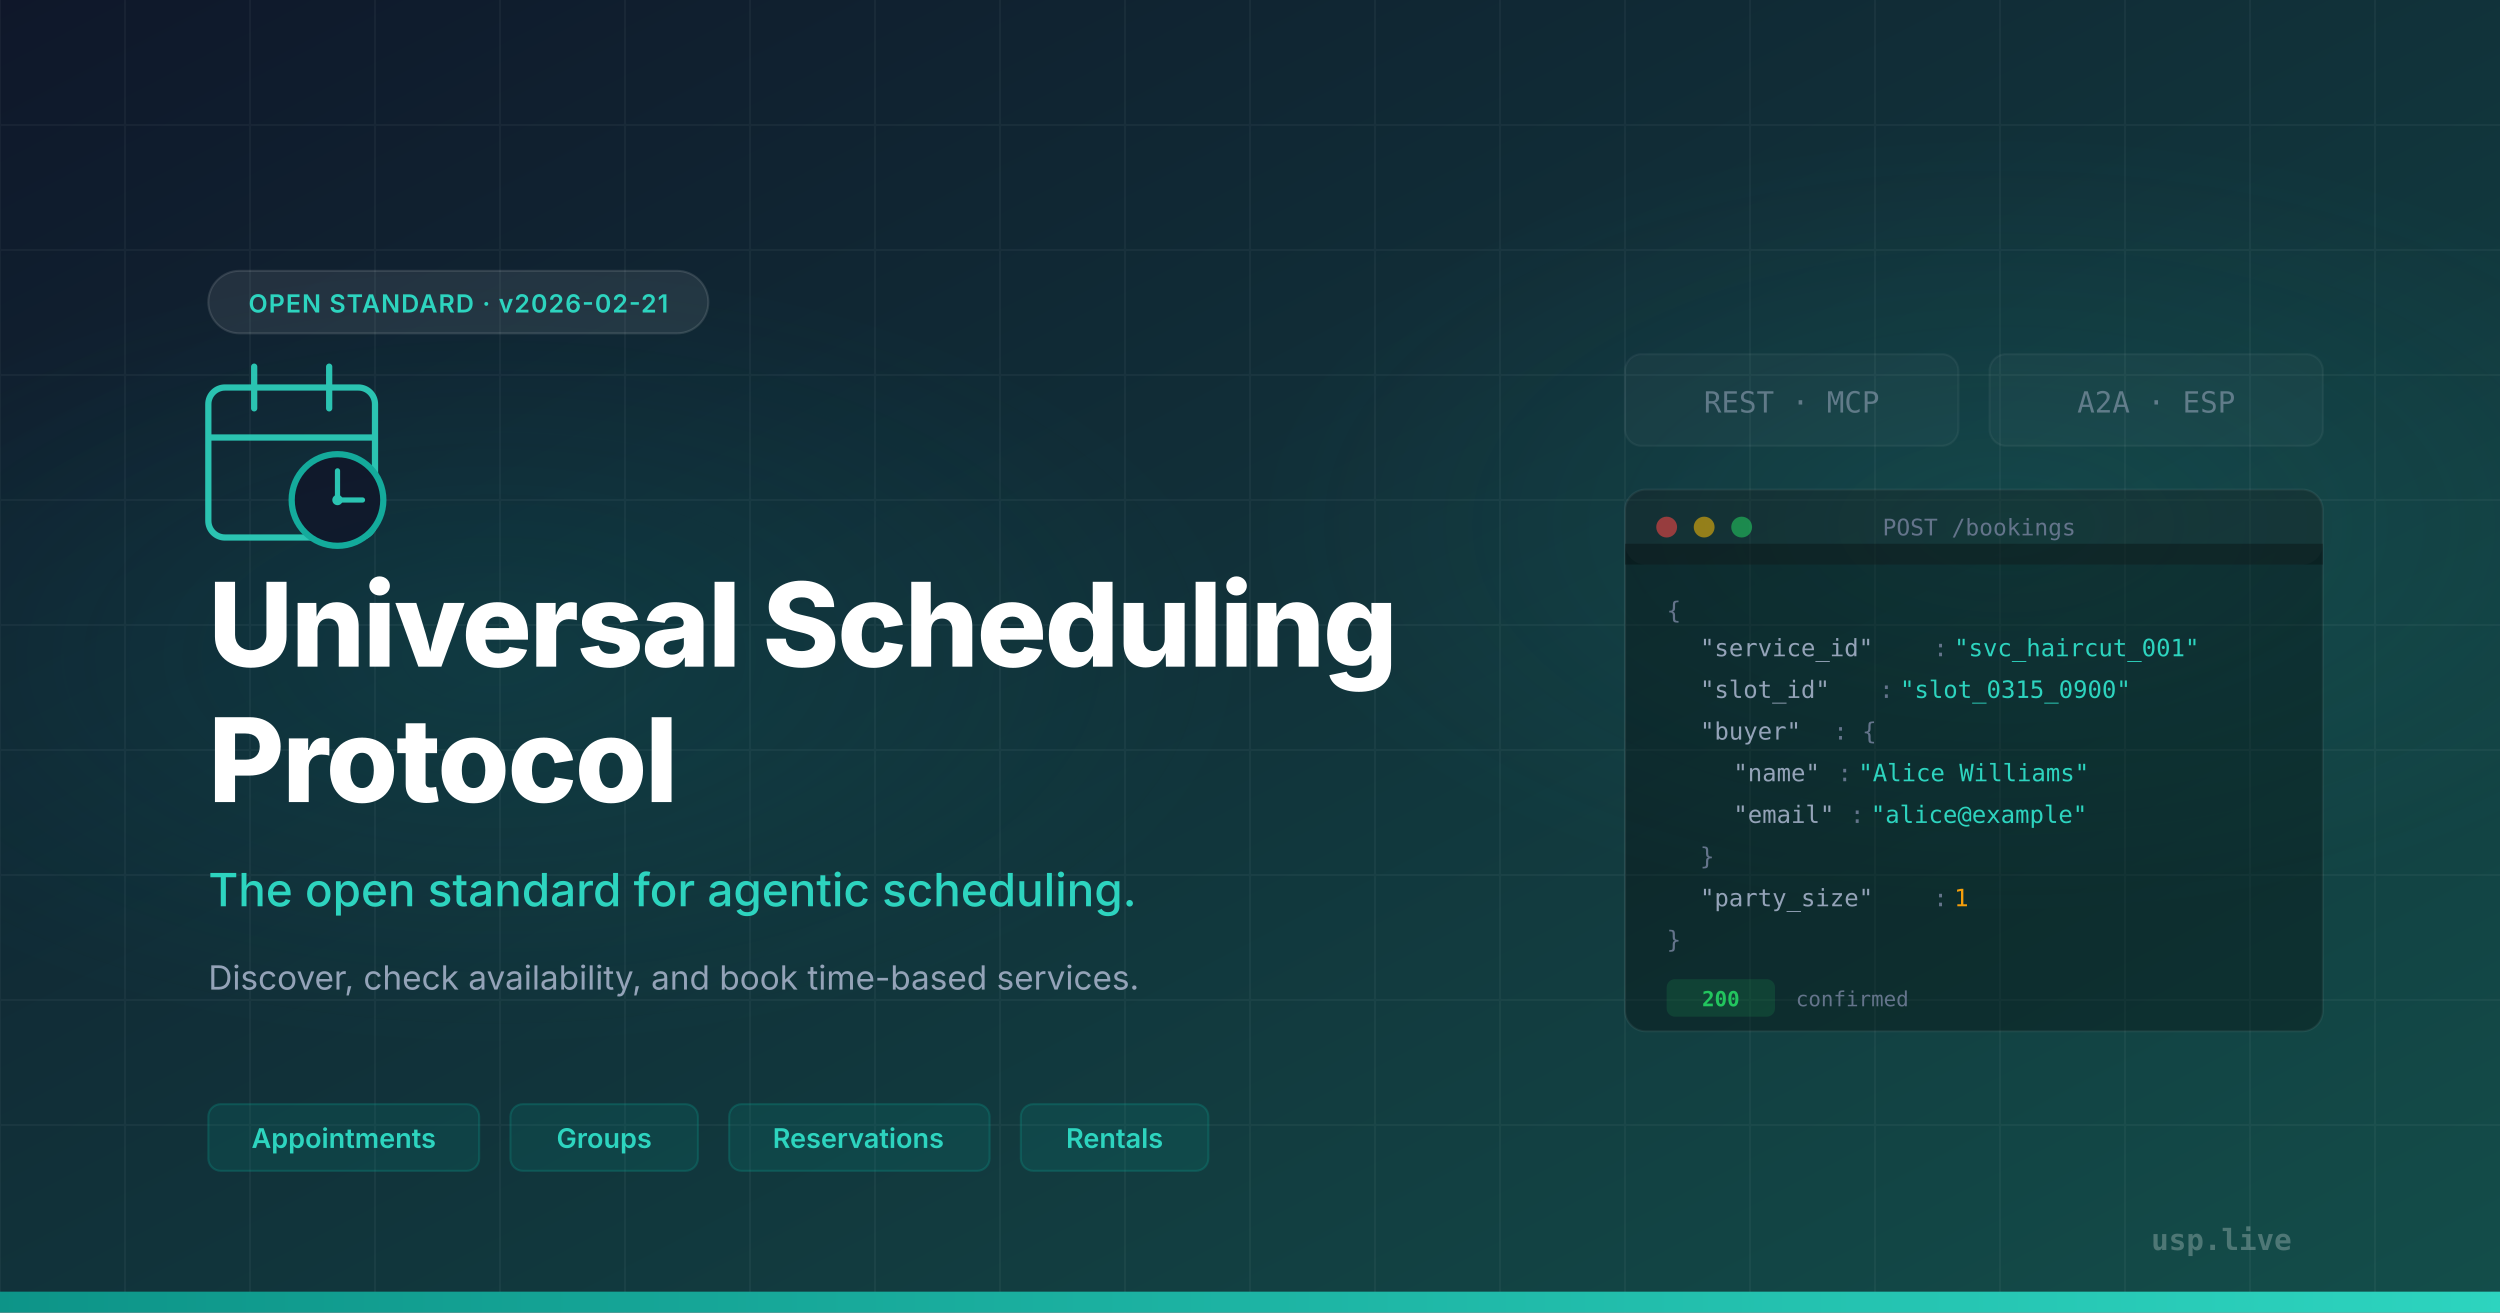
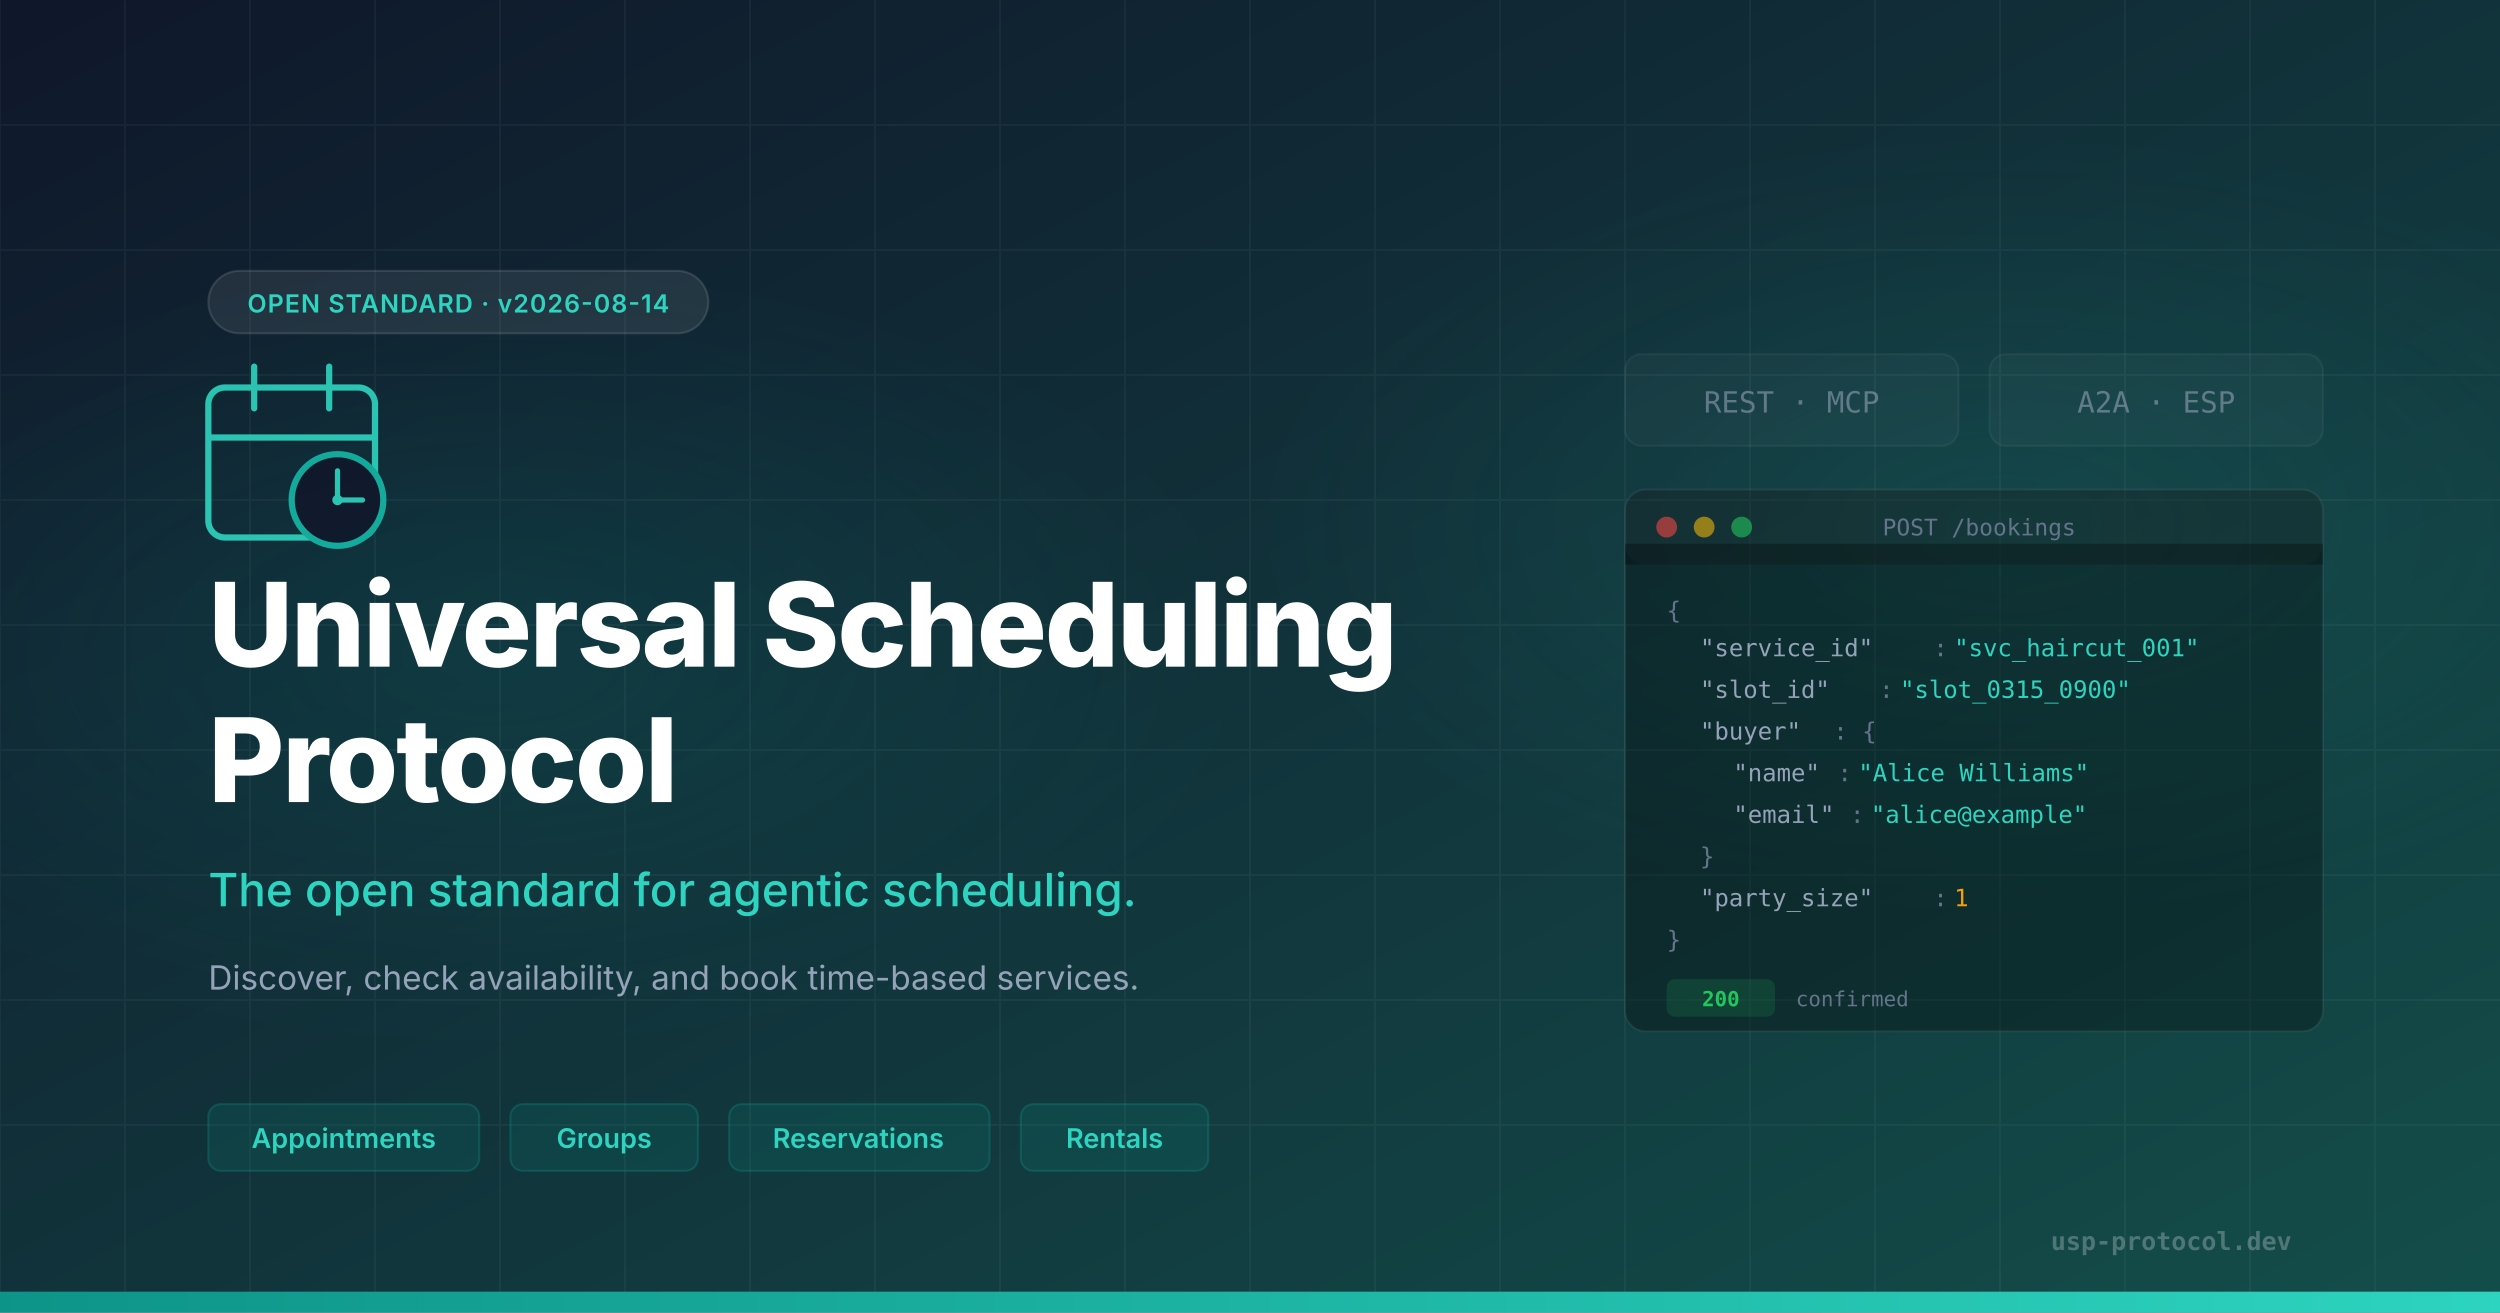
<svg xmlns="http://www.w3.org/2000/svg" width="1200" height="630" viewBox="0 0 1200 630">
  <defs>
    <linearGradient id="bg" x1="0%" y1="0%" x2="100%" y2="100%">
      <stop offset="0%" style="stop-color:#0f172a" />
      <stop offset="100%" style="stop-color:#134e4a" />
    </linearGradient>
    <linearGradient id="accent" x1="0%" y1="0%" x2="100%" y2="0%">
      <stop offset="0%" style="stop-color:#0d9488" />
      <stop offset="100%" style="stop-color:#2dd4bf" />
    </linearGradient>
    <radialGradient id="glow1" cx="20%" cy="50%">
      <stop offset="0%" style="stop-color:#0d9488;stop-opacity:0.15" />
      <stop offset="60%" style="stop-color:#0d9488;stop-opacity:0" />
    </radialGradient>
    <radialGradient id="glow2" cx="80%" cy="40%">
      <stop offset="0%" style="stop-color:#2dd4bf;stop-opacity:0.1" />
      <stop offset="60%" style="stop-color:#2dd4bf;stop-opacity:0" />
    </radialGradient>
  </defs>
  <rect width="1200" height="630" fill="url(#bg)" />
  <rect width="1200" height="630" fill="url(#glow1)" />
  <rect width="1200" height="630" fill="url(#glow2)" />
  <g opacity="0.04" stroke="#fff" stroke-width="1">
    <line x1="0" y1="0" x2="0" y2="630" />
    <line x1="60" y1="0" x2="60" y2="630" />
    <line x1="120" y1="0" x2="120" y2="630" />
    <line x1="180" y1="0" x2="180" y2="630" />
    <line x1="240" y1="0" x2="240" y2="630" />
    <line x1="300" y1="0" x2="300" y2="630" />
    <line x1="360" y1="0" x2="360" y2="630" />
    <line x1="420" y1="0" x2="420" y2="630" />
    <line x1="480" y1="0" x2="480" y2="630" />
    <line x1="540" y1="0" x2="540" y2="630" />
    <line x1="600" y1="0" x2="600" y2="630" />
    <line x1="660" y1="0" x2="660" y2="630" />
    <line x1="720" y1="0" x2="720" y2="630" />
    <line x1="780" y1="0" x2="780" y2="630" />
    <line x1="840" y1="0" x2="840" y2="630" />
    <line x1="900" y1="0" x2="900" y2="630" />
    <line x1="960" y1="0" x2="960" y2="630" />
    <line x1="1020" y1="0" x2="1020" y2="630" />
    <line x1="1080" y1="0" x2="1080" y2="630" />
    <line x1="1140" y1="0" x2="1140" y2="630" />
    <line x1="0" y1="60" x2="1200" y2="60" />
    <line x1="0" y1="120" x2="1200" y2="120" />
    <line x1="0" y1="180" x2="1200" y2="180" />
    <line x1="0" y1="240" x2="1200" y2="240" />
    <line x1="0" y1="300" x2="1200" y2="300" />
    <line x1="0" y1="360" x2="1200" y2="360" />
    <line x1="0" y1="420" x2="1200" y2="420" />
    <line x1="0" y1="480" x2="1200" y2="480" />
    <line x1="0" y1="540" x2="1200" y2="540" />
  </g>
  <g transform="translate(100, 170)" opacity="0.9">
    <rect x="0" y="16" width="80" height="72" rx="8" fill="none" stroke="#2dd4bf" stroke-width="3" />
    <line x1="22" y1="6" x2="22" y2="26" stroke="#2dd4bf" stroke-width="3" stroke-linecap="round" />
    <line x1="58" y1="6" x2="58" y2="26" stroke="#2dd4bf" stroke-width="3" stroke-linecap="round" />
    <line x1="0" y1="40" x2="80" y2="40" stroke="#2dd4bf" stroke-width="3" />
    <circle cx="62" cy="70" r="22" fill="#0f172a" stroke="#14b8a6" stroke-width="3" />
    <line x1="62" y1="70" x2="62" y2="56" stroke="#2dd4bf" stroke-width="2.5" stroke-linecap="round" />
    <line x1="62" y1="70" x2="74" y2="70" stroke="#2dd4bf" stroke-width="2.5" stroke-linecap="round" />
    <circle cx="62" cy="70" r="2.5" fill="#2dd4bf" />
  </g>
  <g transform="translate(100, 130)">
    <rect width="240" height="30" rx="15" fill="rgba(255,255,255,0.08)" stroke="rgba(255,255,255,0.12)" stroke-width="1" />
    <text x="120" y="20" text-anchor="middle" font-family="Inter, system-ui, sans-serif" font-size="12" font-weight="600" fill="#2dd4bf" letter-spacing="0.5">
-       OPEN STANDARD · v2026-02-21
+       OPEN STANDARD · v2026-08-14
    </text>
  </g>
  <text x="100" y="320" font-family="Inter, system-ui, sans-serif" font-size="56" font-weight="800" fill="#ffffff" letter-spacing="-1">
    Universal Scheduling
  </text>
  <text x="100" y="385" font-family="Inter, system-ui, sans-serif" font-size="56" font-weight="800" fill="#ffffff" letter-spacing="-1">
    Protocol
  </text>
  <text x="100" y="435" font-family="Inter, system-ui, sans-serif" font-size="22" font-weight="500" fill="#2dd4bf">
    The open standard for agentic scheduling.
  </text>
  <text x="100" y="475" font-family="Inter, system-ui, sans-serif" font-size="16" fill="#94a3b8">
    Discover, check availability, and book time-based services.
  </text>
  <g transform="translate(100, 530)">
    <rect x="0" y="0" width="130" height="32" rx="6" fill="rgba(13,148,136,0.15)" stroke="rgba(13,148,136,0.3)" stroke-width="1" />
    <text x="65" y="21" text-anchor="middle" font-family="Inter, system-ui, sans-serif" font-size="13" font-weight="600" fill="#2dd4bf">Appointments</text>
    <rect x="145" y="0" width="90" height="32" rx="6" fill="rgba(13,148,136,0.15)" stroke="rgba(13,148,136,0.3)" stroke-width="1" />
    <text x="190" y="21" text-anchor="middle" font-family="Inter, system-ui, sans-serif" font-size="13" font-weight="600" fill="#2dd4bf">Groups</text>
    <rect x="250" y="0" width="125" height="32" rx="6" fill="rgba(13,148,136,0.15)" stroke="rgba(13,148,136,0.3)" stroke-width="1" />
    <text x="312" y="21" text-anchor="middle" font-family="Inter, system-ui, sans-serif" font-size="13" font-weight="600" fill="#2dd4bf">Reservations</text>
    <rect x="390" y="0" width="90" height="32" rx="6" fill="rgba(13,148,136,0.15)" stroke="rgba(13,148,136,0.3)" stroke-width="1" />
    <text x="435" y="21" text-anchor="middle" font-family="Inter, system-ui, sans-serif" font-size="13" font-weight="600" fill="#2dd4bf">Rentals</text>
  </g>
  <g transform="translate(780, 170)" opacity="0.6">
    <rect x="0" y="0" width="160" height="44" rx="8" fill="rgba(255,255,255,0.05)" stroke="rgba(255,255,255,0.08)" stroke-width="1" />
    <text x="80" y="28" text-anchor="middle" font-family="JetBrains Mono, monospace" font-size="14" fill="#94a3b8">REST · MCP</text>
    <rect x="175" y="0" width="160" height="44" rx="8" fill="rgba(255,255,255,0.05)" stroke="rgba(255,255,255,0.08)" stroke-width="1" />
    <text x="255" y="28" text-anchor="middle" font-family="JetBrains Mono, monospace" font-size="14" fill="#94a3b8">A2A · ESP</text>
  </g>
  <g transform="translate(780, 235)">
    <rect width="335" height="260" rx="10" fill="rgba(0,0,0,0.3)" stroke="rgba(255,255,255,0.06)" stroke-width="1" />
    <rect width="335" height="36" rx="10" fill="rgba(255,255,255,0.03)" />
    <rect y="26" width="335" height="10" fill="rgba(0,0,0,0.3)" />
    <circle cx="20" cy="18" r="5" fill="#ef4444" opacity="0.6" />
    <circle cx="38" cy="18" r="5" fill="#eab308" opacity="0.6" />
    <circle cx="56" cy="18" r="5" fill="#22c55e" opacity="0.6" />
    <text x="170" y="22" text-anchor="middle" font-family="JetBrains Mono, monospace" font-size="11" fill="#64748b">POST /bookings</text>
    <text x="20" y="62" font-family="JetBrains Mono, monospace" font-size="11.5" fill="#64748b">{</text>
    <text x="36" y="80" font-family="JetBrains Mono, monospace" font-size="11.5" fill="#94a3b8">"service_id"</text>
    <text x="148" y="80" font-family="JetBrains Mono, monospace" font-size="11.5" fill="#64748b">:</text>
    <text x="158" y="80" font-family="JetBrains Mono, monospace" font-size="11.5" fill="#2dd4bf">"svc_haircut_001"</text>
    <text x="36" y="100" font-family="JetBrains Mono, monospace" font-size="11.5" fill="#94a3b8">"slot_id"</text>
    <text x="122" y="100" font-family="JetBrains Mono, monospace" font-size="11.5" fill="#64748b">:</text>
    <text x="132" y="100" font-family="JetBrains Mono, monospace" font-size="11.5" fill="#2dd4bf">"slot_0315_0900"</text>
    <text x="36" y="120" font-family="JetBrains Mono, monospace" font-size="11.5" fill="#94a3b8">"buyer"</text>
    <text x="100" y="120" font-family="JetBrains Mono, monospace" font-size="11.5" fill="#64748b">: {</text>
    <text x="52" y="140" font-family="JetBrains Mono, monospace" font-size="11.5" fill="#94a3b8">"name"</text>
    <text x="102" y="140" font-family="JetBrains Mono, monospace" font-size="11.5" fill="#64748b">:</text>
    <text x="112" y="140" font-family="JetBrains Mono, monospace" font-size="11.5" fill="#2dd4bf">"Alice Williams"</text>
    <text x="52" y="160" font-family="JetBrains Mono, monospace" font-size="11.5" fill="#94a3b8">"email"</text>
    <text x="108" y="160" font-family="JetBrains Mono, monospace" font-size="11.5" fill="#64748b">:</text>
    <text x="118" y="160" font-family="JetBrains Mono, monospace" font-size="11.5" fill="#2dd4bf">"alice@example"</text>
    <text x="36" y="180" font-family="JetBrains Mono, monospace" font-size="11.5" fill="#64748b">}</text>
    <text x="36" y="200" font-family="JetBrains Mono, monospace" font-size="11.5" fill="#94a3b8">"party_size"</text>
    <text x="148" y="200" font-family="JetBrains Mono, monospace" font-size="11.5" fill="#64748b">:</text>
    <text x="158" y="200" font-family="JetBrains Mono, monospace" font-size="11.5" fill="#f59e0b">1</text>
    <text x="20" y="220" font-family="JetBrains Mono, monospace" font-size="11.5" fill="#64748b">}</text>
    <g transform="translate(20, 235)">
      <rect width="52" height="18" rx="4" fill="rgba(34,197,94,0.15)" />
      <text x="26" y="13" text-anchor="middle" font-family="JetBrains Mono, monospace" font-size="10" font-weight="700" fill="#22c55e">200</text>
      <text x="62" y="13" font-family="JetBrains Mono, monospace" font-size="10" fill="#64748b">confirmed</text>
    </g>
  </g>
  <rect x="0" y="620" width="1200" height="10" fill="url(#accent)" />
-   <text x="1100" y="600" text-anchor="end" font-family="JetBrains Mono, monospace" font-size="14" font-weight="600" fill="rgba(255,255,255,0.25)">usp.live</text>
+   <text x="1100" y="600" text-anchor="end" font-family="JetBrains Mono, monospace" font-size="12" font-weight="600" fill="rgba(255,255,255,0.25)">usp-protocol.dev</text>
</svg>
